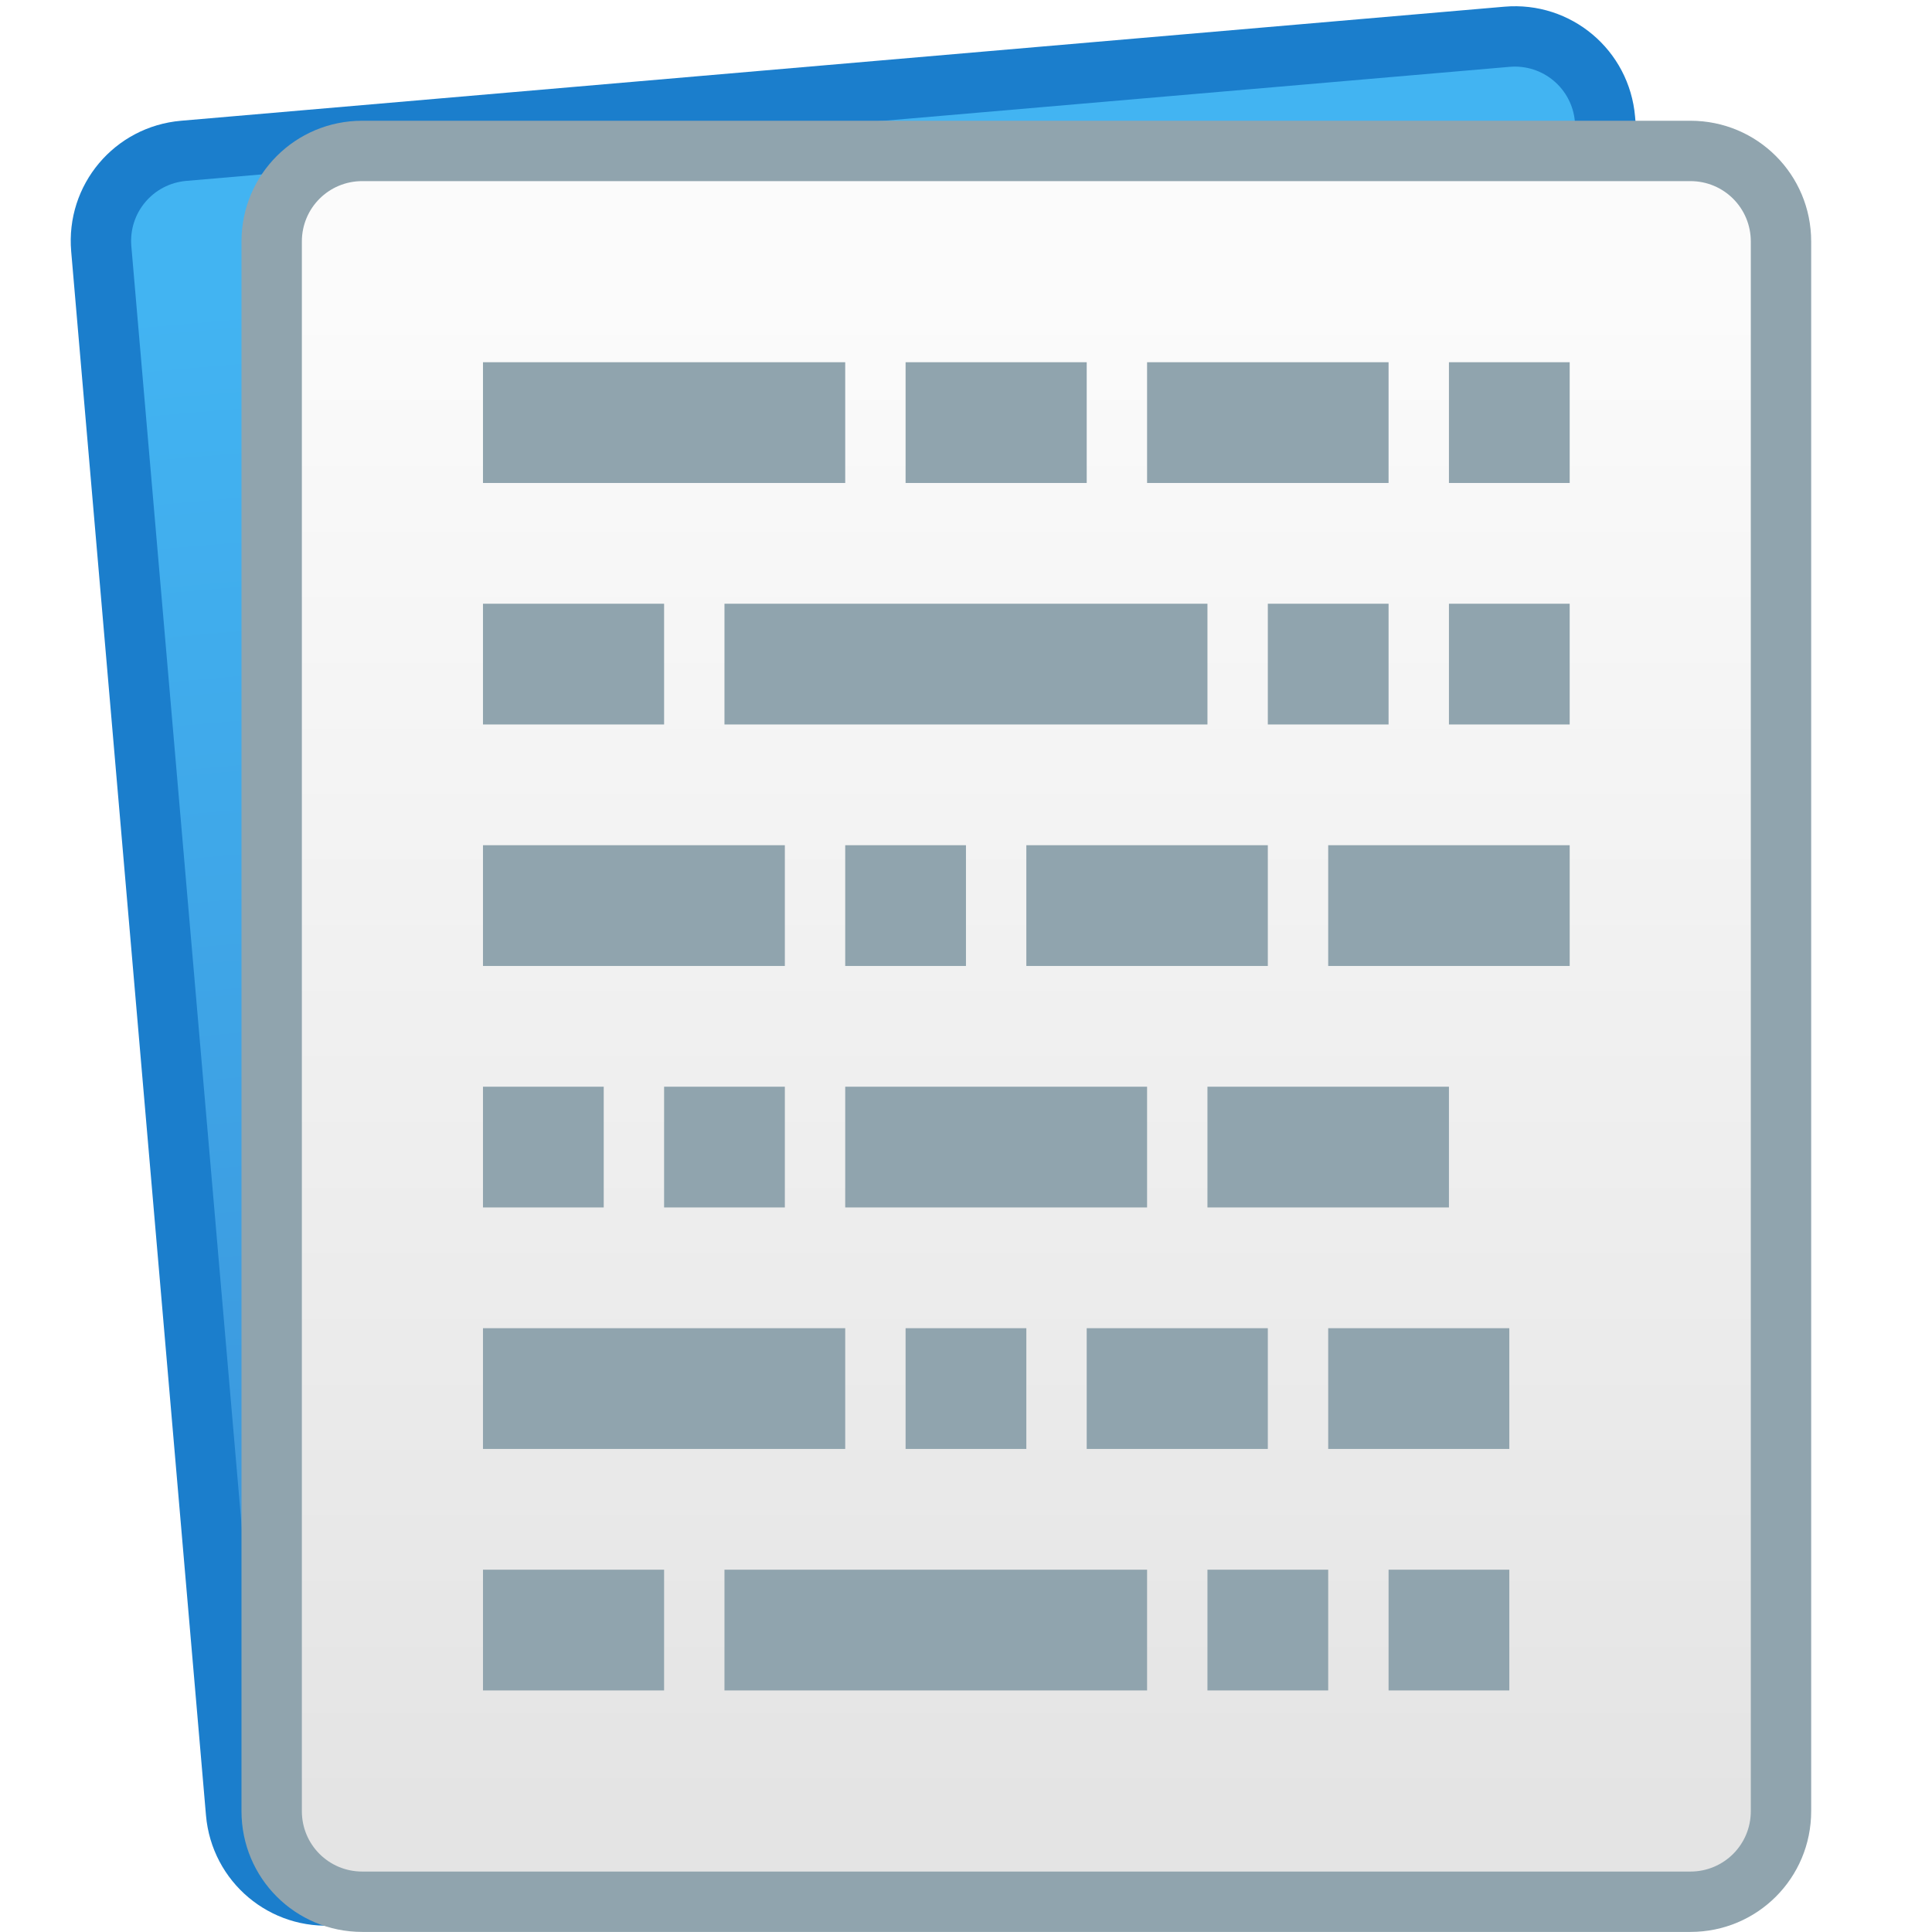
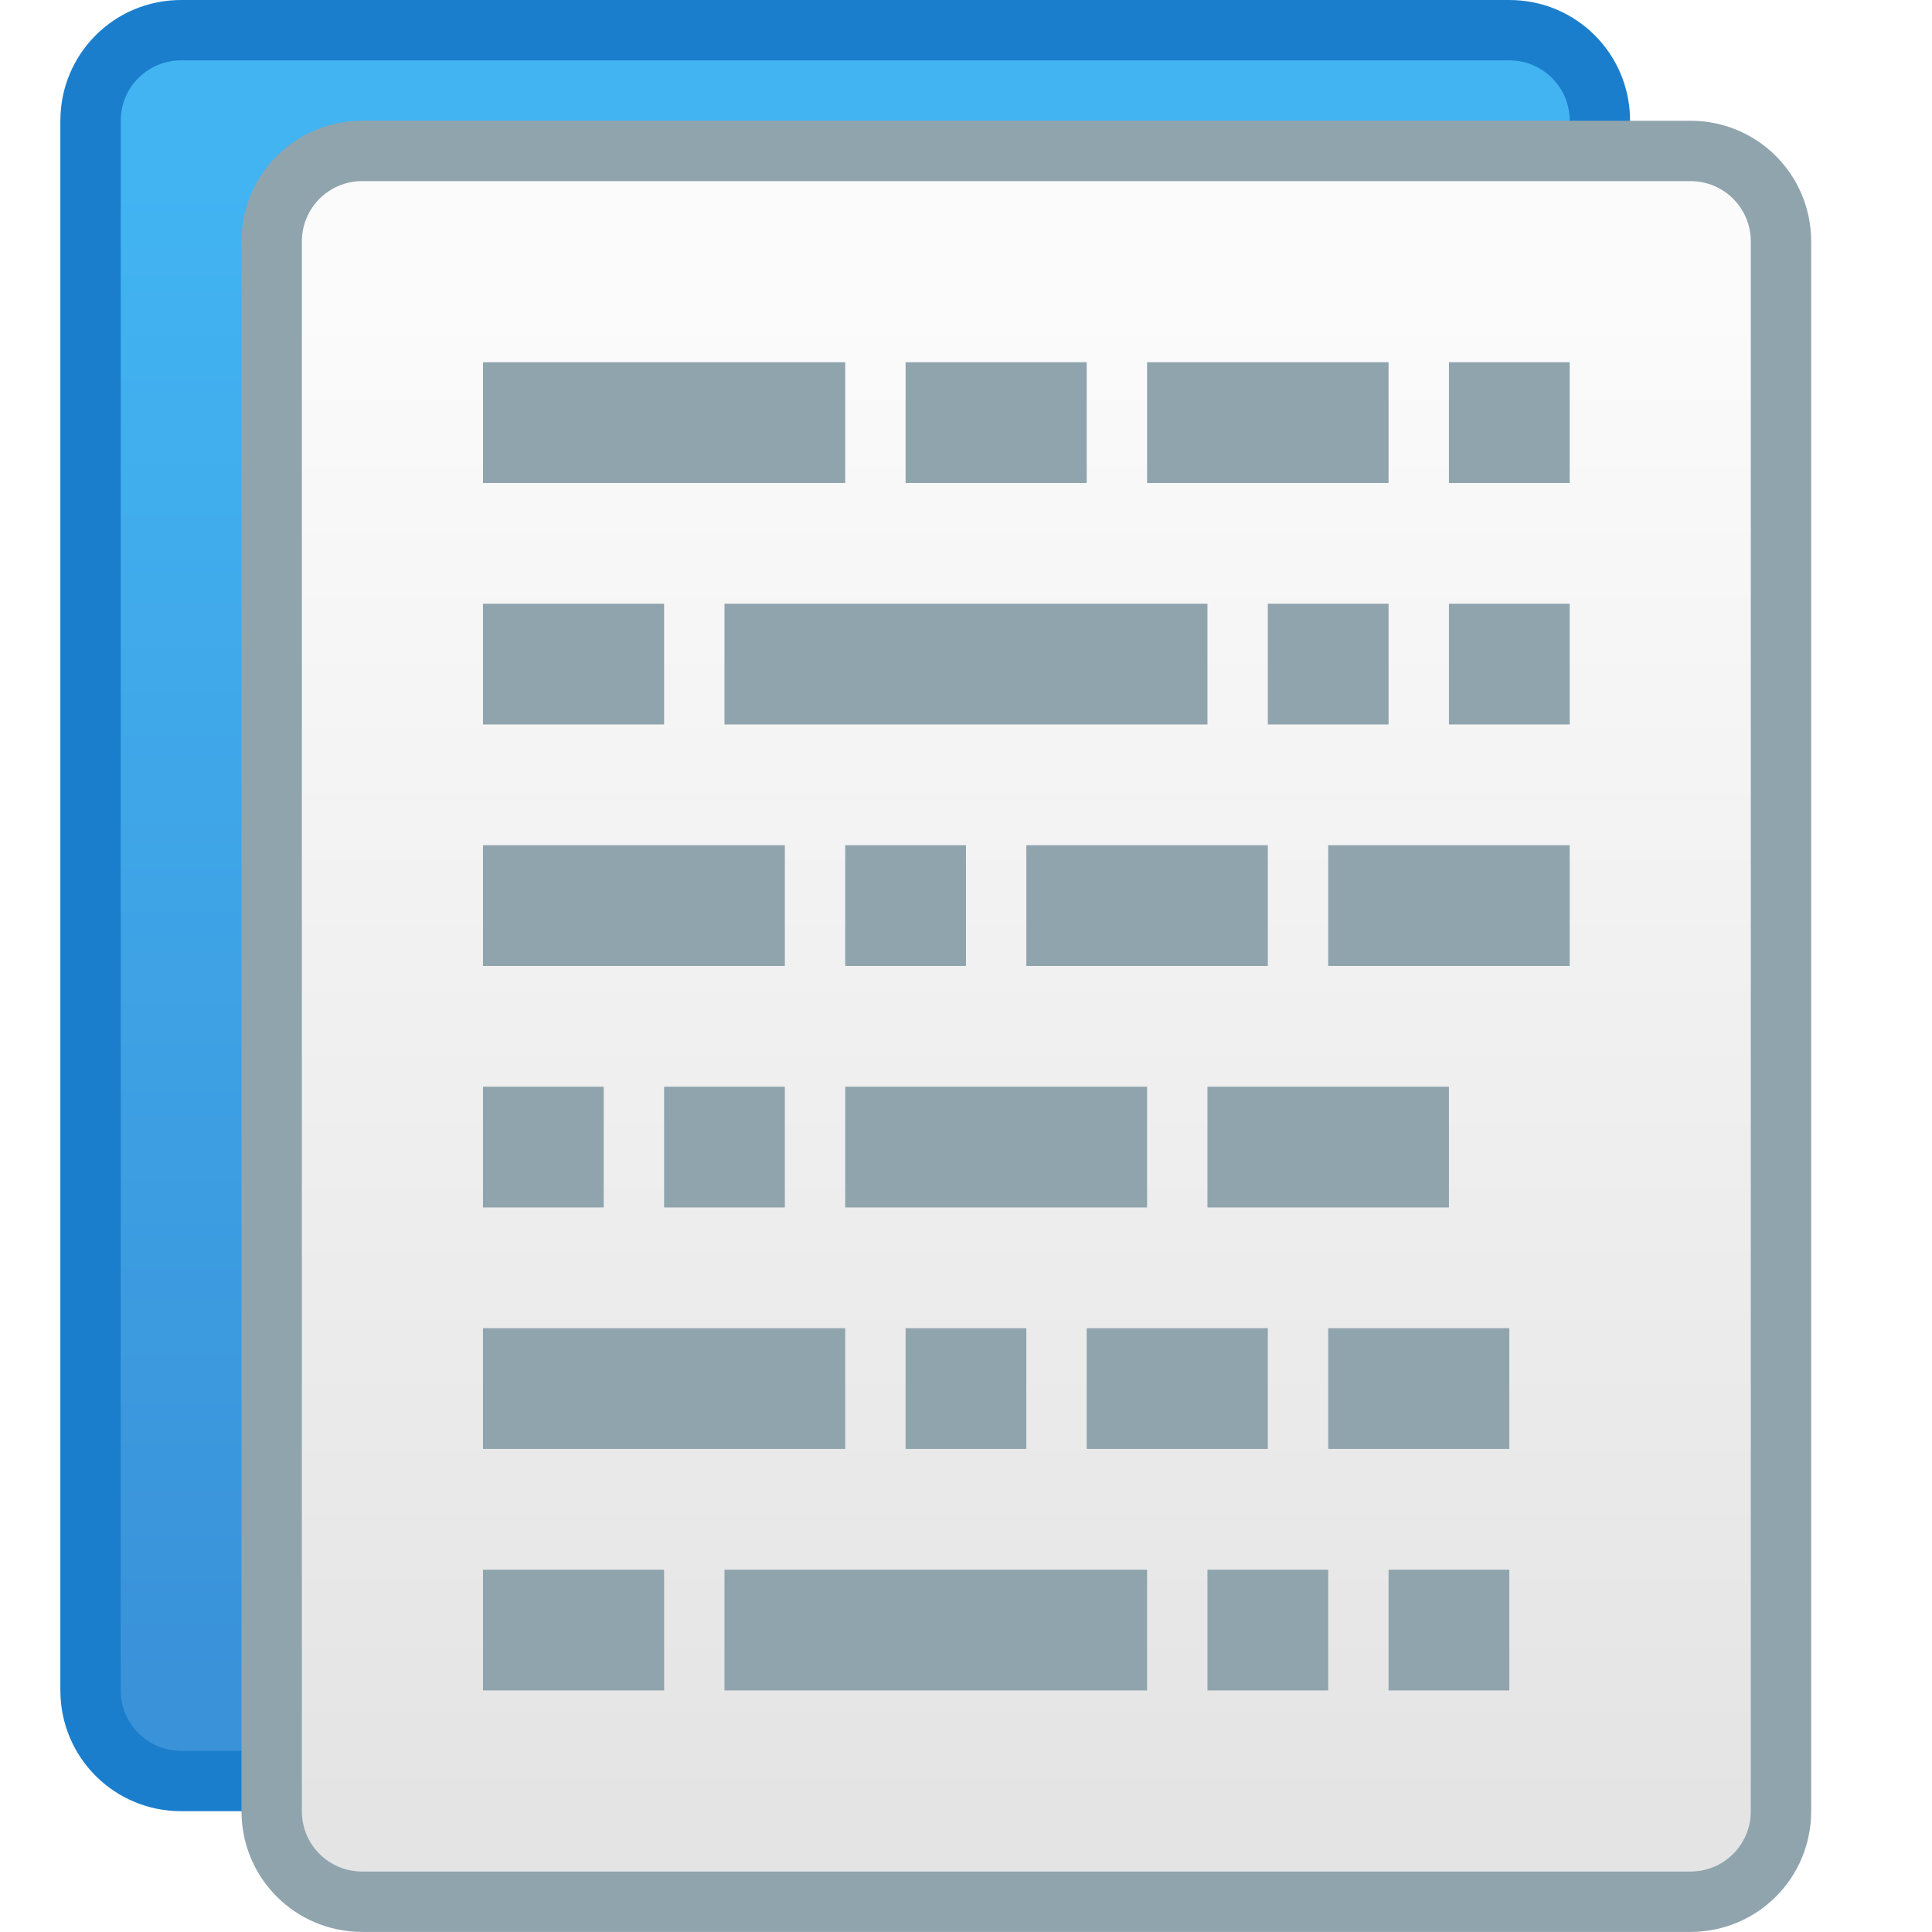
<svg xmlns="http://www.w3.org/2000/svg" xmlns:xlink="http://www.w3.org/1999/xlink" width="32" height="32" viewBox="0 0 8.467 8.467" version="1.1" id="svg8">
  <defs id="defs2">
    <linearGradient gradientTransform="matrix(3.779527,0,0,3.779527,-3.000001,-804.2447)" xlink:href="#linearGradient4656" id="linearGradient837-2" x1="4.233" y1="296.206" x2="4.233" y2="289.592" gradientUnits="userSpaceOnUse" />
-     <linearGradient gradientTransform="matrix(3.779528,0,0,3.779528,-5.000001,-806.2447)" xlink:href="#linearGradient4587" id="linearGradient837-2-6" x1="4.233" y1="296.206" x2="4.233" y2="289.592" gradientUnits="userSpaceOnUse" />
    <linearGradient id="linearGradient4656">
      <stop id="stop4652" offset="0" style="stop-color:#e4e4e4;stop-opacity:1" />
      <stop id="stop4654" offset="1" style="stop-color:#fbfbfb;stop-opacity:1" />
    </linearGradient>
+     <linearGradient gradientTransform="matrix(3.779528,0,0,3.779528,-6.000001,-806.2447)" xlink:href="#linearGradient4587" id="linearGradient837-2-3" x1="4.233" y1="296.206" x2="4.233" y2="289.592" gradientUnits="userSpaceOnUse" />
    <linearGradient id="linearGradient4587">
-       <stop style="stop-color:#3a92d9;stop-opacity:1" offset="0" id="stop4583" />
-       <stop style="stop-color:#42b4f2;stop-opacity:1" offset="1" id="stop4585" />
+       <stop id="stop4583" offset="0" style="stop-color:#3a92d9;stop-opacity:1" />
+       <stop id="stop4585" offset="1" style="stop-color:#42b4f2;stop-opacity:1" />
    </linearGradient>
  </defs>
  <g id="layer1" transform="translate(0,-288.5333)">
    <g transform="matrix(0.2645833,0,0,0.2645833,1.058334,213.0543)" id="g1070">
-       <g id="g886" transform="rotate(-4.926137,22.74753,297.8988)">
-         <path id="rect827-6-3" d="M -1.2111024e-6,285.275 H 22 c 1.108,0 2,0.892 2,2 v 26 c 0,1.108 -0.892,2 -2,2 H -1.2111024e-6 c -1.108,0 -2,-0.892 -2,-2 v -26 c 0,-1.108 0.892,-2 2,-2 z" style="opacity:1;fill:#1b7ecc;fill-opacity:1;stroke:none;stroke-width:2;stroke-linecap:round;stroke-linejoin:round;stroke-miterlimit:4;stroke-dasharray:none;stroke-opacity:1" />
-         <path id="rect829-0-3" d="M -1.1811024e-6,286.275 H 22 c 0.554,0 1,0.446 1,1 v 26 c 0,0.554 -0.446,1 -1,1 H -1.1811024e-6 c -0.554,0 -1,-0.446 -1,-1 v -26 c 0,-0.554 0.446,-1 1,-1 z" style="opacity:1;fill:url(#linearGradient837-2-6);fill-opacity:1.0;stroke:none;stroke-width:2;stroke-linecap:round;stroke-linejoin:round;stroke-miterlimit:4;stroke-dasharray:none;stroke-opacity:1" />
-       </g>
+       <path style="opacity:1;fill:#1b7ecc;fill-opacity:1;stroke:none;stroke-width:2;stroke-linecap:round;stroke-linejoin:round;stroke-miterlimit:4;stroke-dasharray:none;stroke-opacity:1" d="M -1,285.275 H 21 c 1.108,0 2,0.892 2,2 v 26 c 0,1.108 -0.892,2 -2,2 H -1 c -1.108,0 -2,-0.892 -2,-2 v -26 c 0,-1.108 0.892,-2 2,-2 z" id="rect827-6-5" />
+       <path style="opacity:1;fill:url(#linearGradient837-2-3);fill-opacity:1.0;stroke:none;stroke-width:2;stroke-linecap:round;stroke-linejoin:round;stroke-miterlimit:4;stroke-dasharray:none;stroke-opacity:1" d="M -1,286.275 H 21 c 0.554,0 1,0.446 1,1 v 26 c 0,0.554 -0.446,1 -1,1 H -1 c -0.554,0 -1,-0.446 -1,-1 v -26 c 0,-0.554 0.446,-1 1,-1 z" id="rect829-0-35" />
      <path style="opacity:1;fill:#90a4ae;fill-opacity:1;stroke:none;stroke-width:2;stroke-linecap:round;stroke-linejoin:round;stroke-miterlimit:4;stroke-dasharray:none;stroke-opacity:1" d="M 2,287.275 H 24 c 1.108,0 2,0.892 2,2 v 26 c 0,1.108 -0.892,2 -2,2 H 2 c -1.108,0 -2,-0.892 -2,-2 v -26 c 0,-1.108 0.892,-2 2,-2 z" id="rect827-6" />
      <path style="opacity:1;fill:url(#linearGradient837-2);fill-opacity:1.0;stroke:none;stroke-width:2;stroke-linecap:round;stroke-linejoin:round;stroke-miterlimit:4;stroke-dasharray:none;stroke-opacity:1" d="M 2,288.275 H 24 c 0.554,0 1,0.446 1,1 v 26 c 0,0.554 -0.446,1 -1,1 H 2 c -0.554,0 -1,-0.446 -1,-1 v -26 c 0,-0.554 0.446,-1 1,-1 z" id="rect829-0" />
      <path style="fill:#90a4ae;fill-opacity:1;stroke:none;stroke-width:2;stroke-linecap:round;stroke-linejoin:round;stroke-miterlimit:4;stroke-dasharray:none;stroke-opacity:1" d="M 8 6 L 8 8 L 14 8 L 14 6 L 8 6 z M 15 6 L 15 8 L 18 8 L 18 6 L 15 6 z M 19 6 L 19 8 L 23 8 L 23 6 L 19 6 z M 24 6 L 24 8 L 26 8 L 26 6 L 24 6 z M 8 10 L 8 12 L 11 12 L 11 10 L 8 10 z M 12 10 L 12 12 L 20 12 L 20 10 L 12 10 z M 21 10 L 21 12 L 23 12 L 23 10 L 21 10 z M 24 10 L 24 12 L 26 12 L 26 10 L 24 10 z M 8 14 L 8 16 L 13 16 L 13 14 L 8 14 z M 14 14 L 14 16 L 16 16 L 16 14 L 14 14 z M 17 14 L 17 16 L 21 16 L 21 14 L 17 14 z M 22 14 L 22 16 L 26 16 L 26 14 L 22 14 z M 8 18 L 8 20 L 10 20 L 10 18 L 8 18 z M 11 18 L 11 20 L 13 20 L 13 18 L 11 18 z M 14 18 L 14 20 L 19 20 L 19 18 L 14 18 z M 20 18 L 20 20 L 24 20 L 24 18 L 20 18 z M 8 22 L 8 24 L 14 24 L 14 22 L 8 22 z M 15 22 L 15 24 L 17 24 L 17 22 L 15 22 z M 18 22 L 18 24 L 21 24 L 21 22 L 18 22 z M 22 22 L 22 24 L 25 24 L 25 22 L 22 22 z M 8 26 L 8 28 L 11 28 L 11 26 L 8 26 z M 12 26 L 12 28 L 19 28 L 19 26 L 12 26 z M 20 26 L 20 28 L 22 28 L 22 26 L 20 26 z M 23 26 L 23 28 L 25 28 L 25 26 L 23 26 z " transform="translate(-4.000001,285.275)" id="rect969" />
    </g>
  </g>
</svg>
